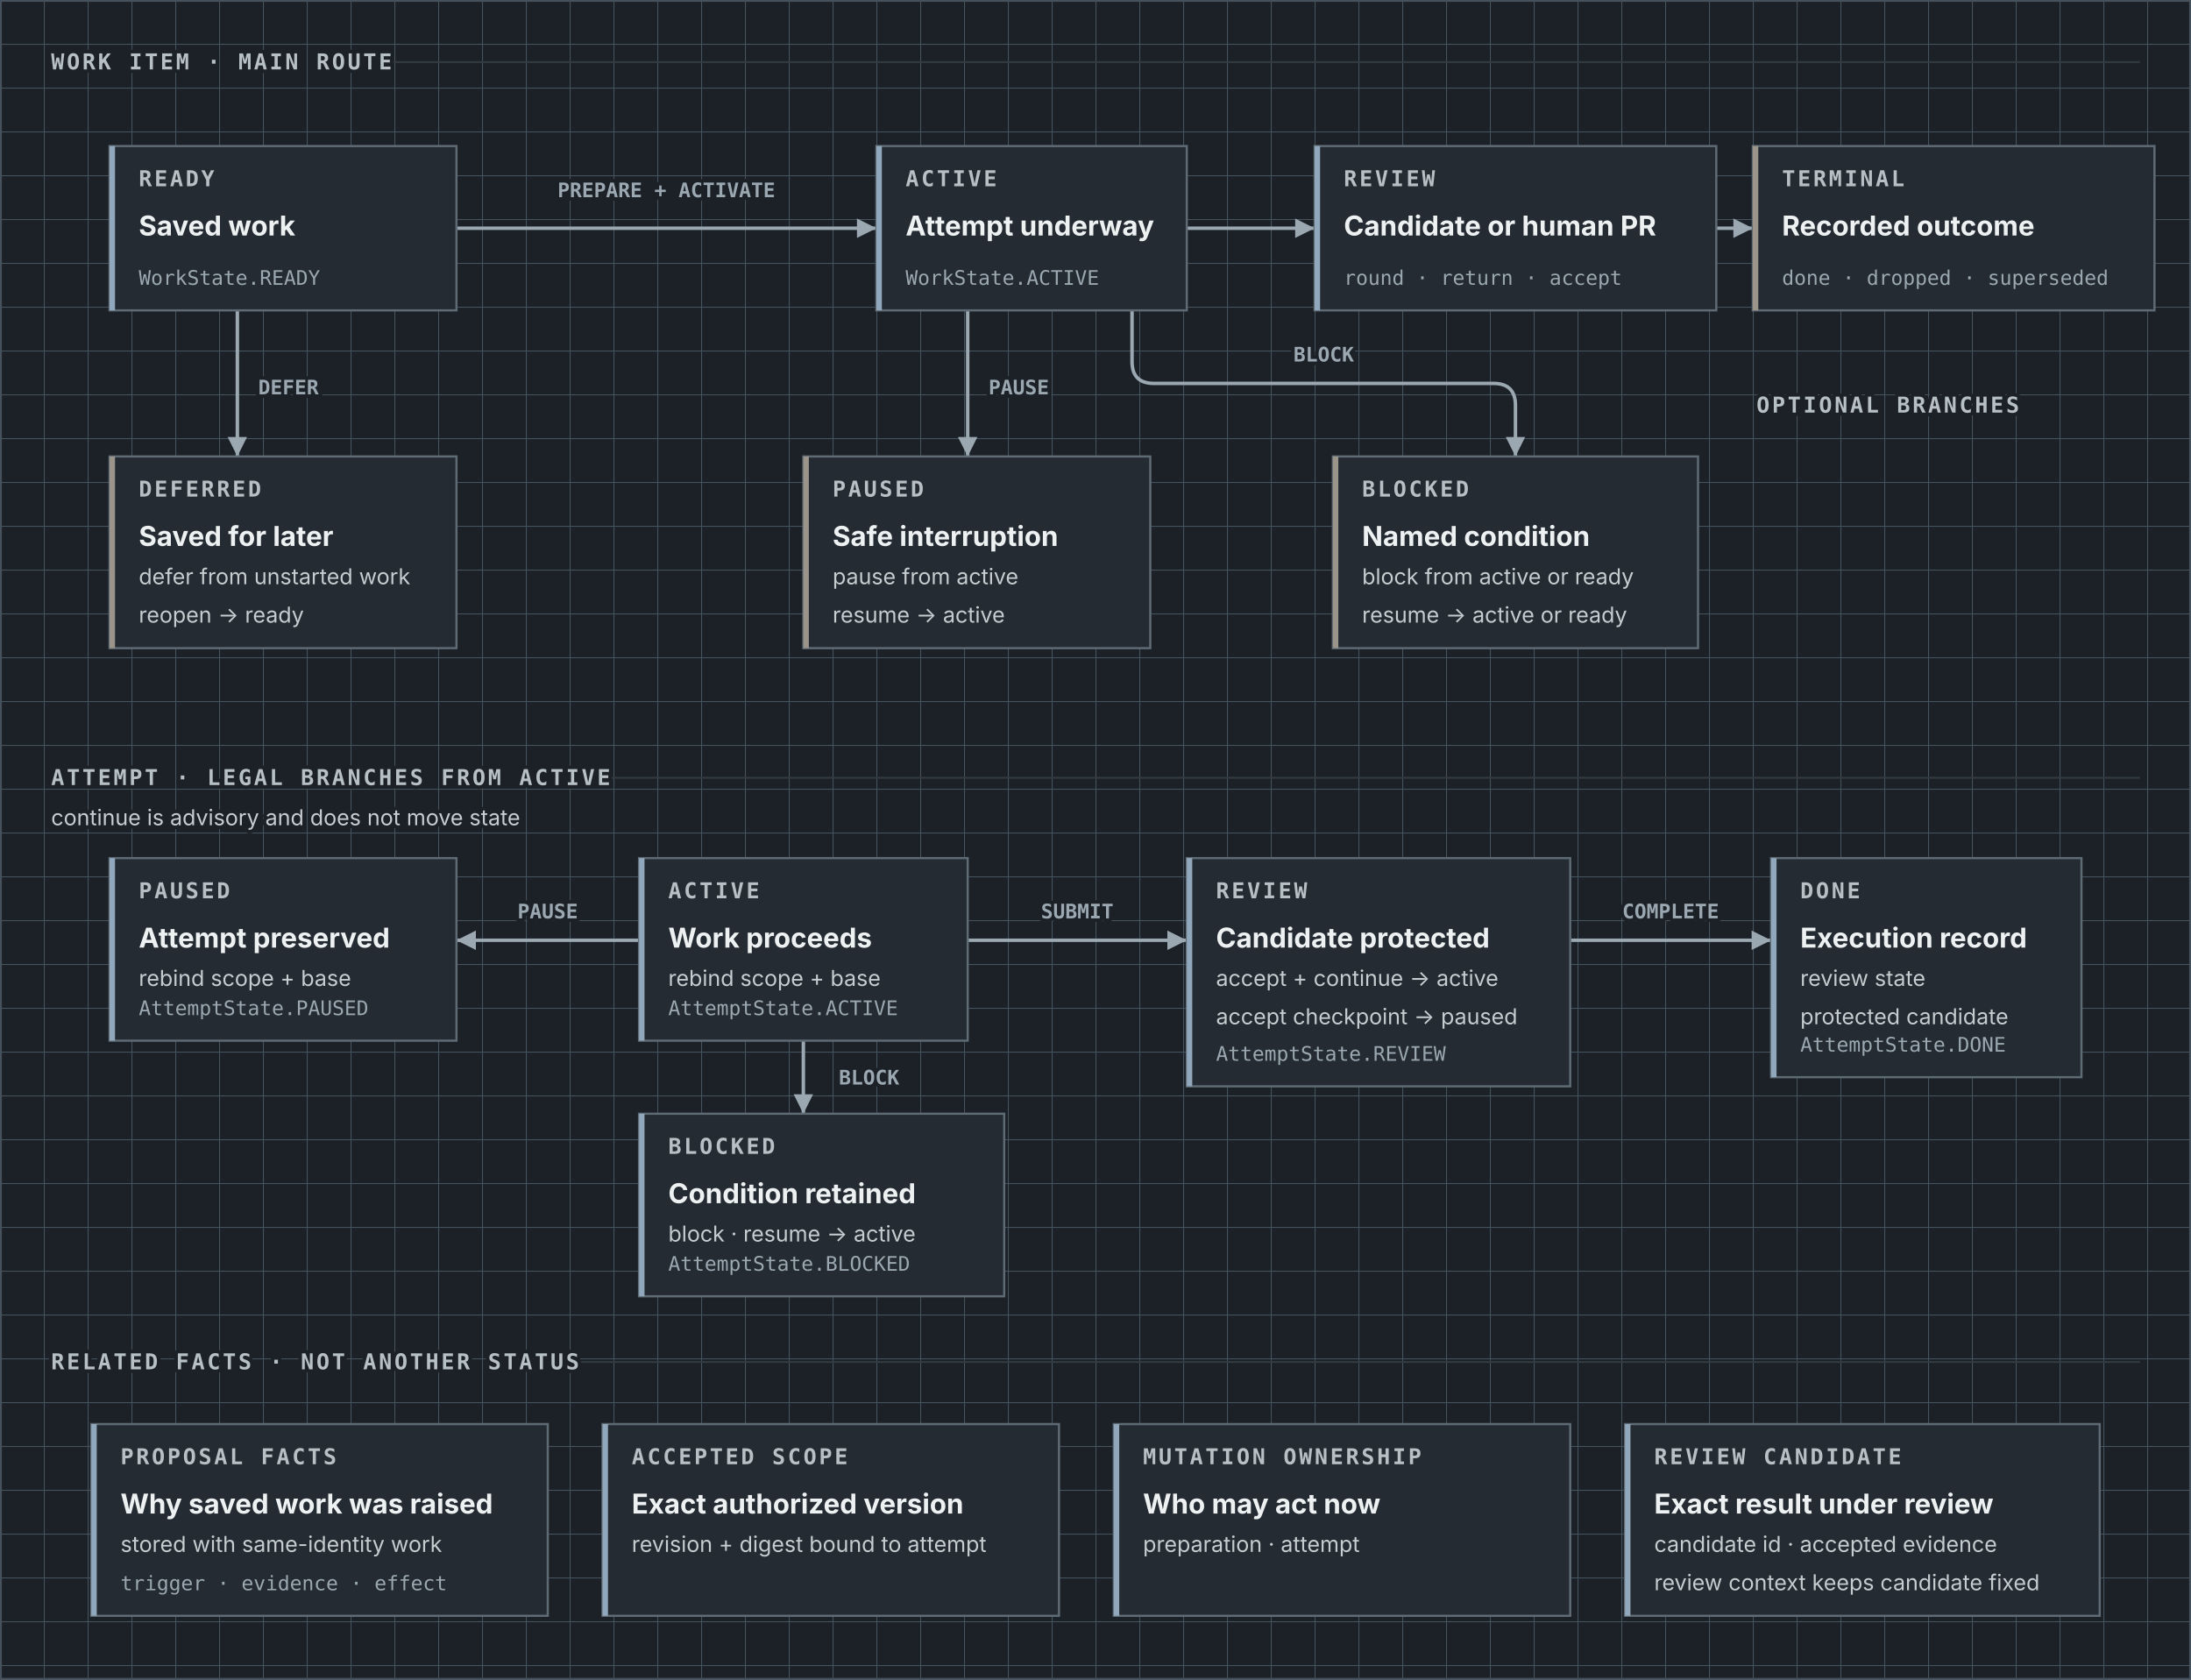
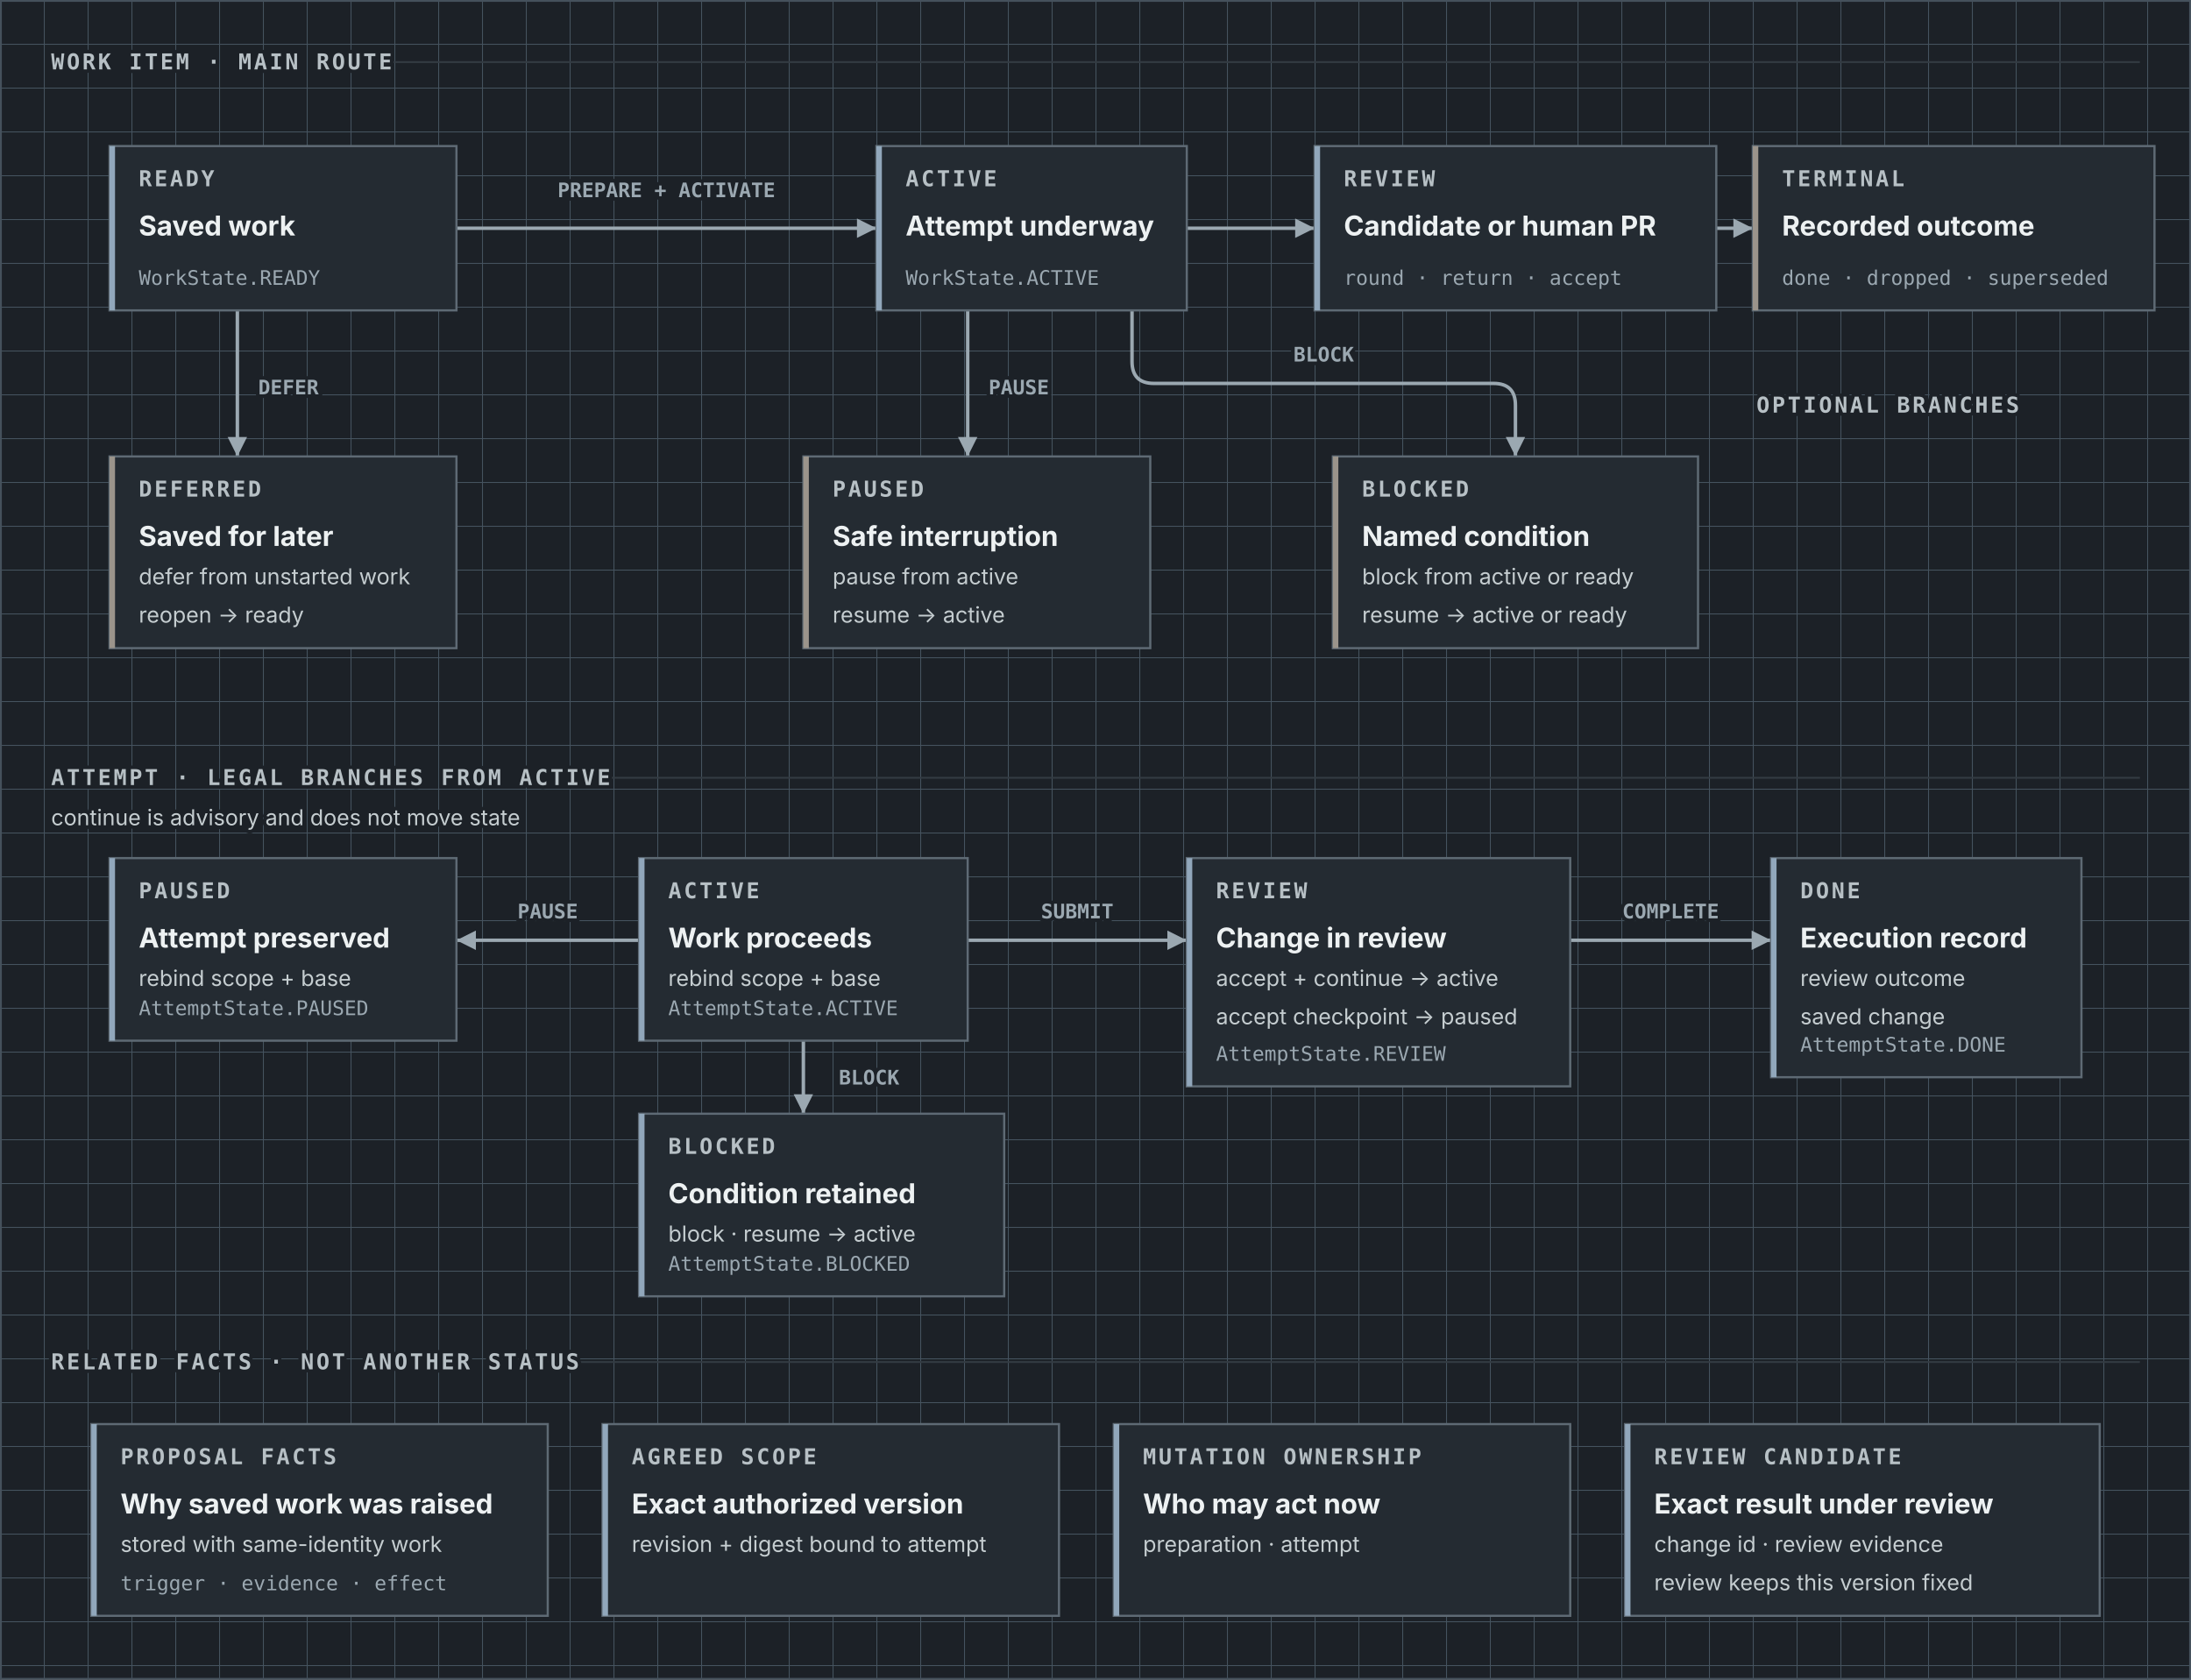
<svg xmlns="http://www.w3.org/2000/svg" role="img" aria-labelledby="title description" viewBox="0 0 1200 920">
  <defs>
    <pattern id="grid" width="24" height="24" patternUnits="userSpaceOnUse">
      <path d="M24 0H0V24" fill="none" stroke="#45535f" stroke-width="1" />
    </pattern>
    <marker id="arrow" viewBox="0 0 10 10" refX="9" refY="5" markerWidth="7" markerHeight="7" orient="auto">
      <path d="M1 1L9 5L1 9Z" fill="#9ba8b1" />
    </marker>
    <style>
      text { font-family: ui-sans-serif, system-ui, -apple-system, BlinkMacSystemFont, "Segoe UI", sans-serif; fill: #edf1f2; }
      .section-label, .box-label, .box-meta, .connector-label, .note-meta { font-family: ui-monospace, SFMono-Regular, Menlo, monospace; }
      .section-label, .box-label { font-size: 12px; font-weight: 700; letter-spacing: 0.11em; fill: #b7c0c5; }
      .section-subtitle { font-size: 12px; fill: #c5cdd0; }
      .guide { stroke: #333b42; stroke-width: 1; }
      .connector { fill: none; stroke: #9ba8b1; stroke-width: 1.9; stroke-linecap: round; }
      .connector-label { font-size: 11px; font-weight: 700; fill: #9ba8b1; }
      .box { fill: #242b32; stroke: #5e6a74; stroke-width: 1.2; }
      .box-title { font-size: 15px; font-weight: 700; }
      .box-body { font-size: 12px; fill: #c5cdd0; }
      .box-meta { font-size: 11px; fill: #9ba8b1; }
      .note { fill: #c5cdd0; }
      .note-meta { font-weight: 700; letter-spacing: 0.08em; fill: #b7c0c5; }
      .canvas-text { paint-order: stroke fill; stroke: #1c2127; stroke-width: 4px; stroke-linejoin: round; }
    </style>
  </defs>
  <rect width="1200" height="920" fill="#1c2127" />
  <rect width="1200" height="920" fill="url(#grid)" />
  <rect x="0.5" y="0.5" width="1199" height="919" fill="none" stroke="#45515c" />
  <line x1="212" y1="34" x2="1172" y2="34" class="guide" />
  <line x1="330" y1="426" x2="1172" y2="426" class="guide" />
  <line x1="300" y1="746" x2="1172" y2="746" class="guide" />
  <path d="M250 125L480 125" class="connector" marker-end="url(#arrow)" />
  <path d="M650 125L720 125" class="connector" marker-end="url(#arrow)" />
  <path d="M940 125L960 125" class="connector" marker-end="url(#arrow)" />
  <path d="M130 170L130 250" class="connector" marker-end="url(#arrow)" />
  <path d="M530 170L530 250" class="connector" marker-end="url(#arrow)" />
  <path d="M620 170L620 198Q620 210 632 210L818 210Q830 210 830 222L830 250" class="connector" marker-end="url(#arrow)" />
  <path d="M350 515L250 515" class="connector" marker-end="url(#arrow)" />
  <path d="M440 570L440 610" class="connector" marker-end="url(#arrow)" />
  <path d="M530 515L650 515" class="connector" marker-end="url(#arrow)" />
  <path d="M860 515L970 515" class="connector" marker-end="url(#arrow)" />
  <rect x="60" y="80" width="190" height="90" class="box" />
  <rect x="60" y="80" width="3" height="90" fill="#91a7bb" />
  <rect x="480" y="80" width="170" height="90" class="box" />
  <rect x="480" y="80" width="3" height="90" fill="#91a7bb" />
  <rect x="720" y="80" width="220" height="90" class="box" />
  <rect x="720" y="80" width="3" height="90" fill="#91a7bb" />
  <rect x="960" y="80" width="220" height="90" class="box" />
  <rect x="960" y="80" width="3" height="90" fill="#9b948b" />
  <rect x="60" y="250" width="190" height="105" class="box" />
  <rect x="60" y="250" width="3" height="105" fill="#9b948b" />
  <rect x="440" y="250" width="190" height="105" class="box" />
  <rect x="440" y="250" width="3" height="105" fill="#9b948b" />
  <rect x="730" y="250" width="200" height="105" class="box" />
  <rect x="730" y="250" width="3" height="105" fill="#9b948b" />
  <rect x="60" y="470" width="190" height="100" class="box" />
  <rect x="60" y="470" width="3" height="100" fill="#91a7bb" />
  <rect x="350" y="470" width="180" height="100" class="box" />
  <rect x="350" y="470" width="3" height="100" fill="#91a7bb" />
  <rect x="650" y="470" width="210" height="125" class="box" />
  <rect x="650" y="470" width="3" height="125" fill="#91a7bb" />
  <rect x="970" y="470" width="170" height="120" class="box" />
  <rect x="970" y="470" width="3" height="120" fill="#91a7bb" />
  <rect x="350" y="610" width="200" height="100" class="box" />
  <rect x="350" y="610" width="3" height="100" fill="#91a7bb" />
  <rect x="50" y="780" width="250" height="105" class="box" />
  <rect x="50" y="780" width="3" height="105" fill="#91a7bb" />
  <rect x="330" y="780" width="250" height="105" class="box" />
  <rect x="330" y="780" width="3" height="105" fill="#91a7bb" />
  <rect x="610" y="780" width="250" height="105" class="box" />
  <rect x="610" y="780" width="3" height="105" fill="#91a7bb" />
  <rect x="890" y="780" width="260" height="105" class="box" />
  <rect x="890" y="780" width="3" height="105" fill="#91a7bb" />
  <text x="28" y="38" class="section-label canvas-text">WORK ITEM · MAIN ROUTE</text>
  <text x="962" y="226" class="section-label canvas-text">OPTIONAL BRANCHES</text>
  <text x="28" y="430" class="section-label canvas-text">ATTEMPT · LEGAL BRANCHES FROM ACTIVE</text>
  <text x="28" y="452" class="section-subtitle canvas-text">continue is advisory and does not move state</text>
  <text x="28" y="750" class="section-label canvas-text">RELATED FACTS · NOT ANOTHER STATUS</text>
  <text x="365" y="108" text-anchor="middle" class="connector-label canvas-text">PREPARE + ACTIVATE</text>
  <text x="158" y="216" text-anchor="middle" class="connector-label canvas-text">DEFER</text>
  <text x="558" y="216" text-anchor="middle" class="connector-label canvas-text">PAUSE</text>
  <text x="725" y="198" text-anchor="middle" class="connector-label canvas-text">BLOCK</text>
  <text x="300" y="503" text-anchor="middle" class="connector-label canvas-text">PAUSE</text>
  <text x="476" y="594" text-anchor="middle" class="connector-label canvas-text">BLOCK</text>
  <text x="590" y="503" text-anchor="middle" class="connector-label canvas-text">SUBMIT</text>
  <text x="915" y="503" text-anchor="middle" class="connector-label canvas-text">COMPLETE</text>
  <text x="76" y="102" class="box-label">READY</text>
  <text x="76" y="129" class="box-title">Saved work</text>
  <text x="76" y="156" class="box-meta">WorkState.READY</text>
  <text x="496" y="102" class="box-label">ACTIVE</text>
  <text x="496" y="129" class="box-title">Attempt underway</text>
  <text x="496" y="156" class="box-meta">WorkState.ACTIVE</text>
  <text x="736" y="102" class="box-label">REVIEW</text>
  <text x="736" y="129" class="box-title">Candidate or human PR</text>
  <text x="736" y="156" class="box-meta">round · return · accept</text>
  <text x="976" y="102" class="box-label">TERMINAL</text>
  <text x="976" y="129" class="box-title">Recorded outcome</text>
  <text x="976" y="156" class="box-meta">done · dropped · superseded</text>
  <text x="76" y="272" class="box-label">DEFERRED</text>
  <text x="76" y="299" class="box-title">Saved for later</text>
  <text x="76" y="320" class="box-body">defer from unstarted work</text>
  <text x="76" y="341" class="box-body">reopen → ready</text>
  <text x="456" y="272" class="box-label">PAUSED</text>
  <text x="456" y="299" class="box-title">Safe interruption</text>
  <text x="456" y="320" class="box-body">pause from active</text>
  <text x="456" y="341" class="box-body">resume → active</text>
  <text x="746" y="272" class="box-label">BLOCKED</text>
  <text x="746" y="299" class="box-title">Named condition</text>
  <text x="746" y="320" class="box-body">block from active or ready</text>
  <text x="746" y="341" class="box-body">resume → active or ready</text>
  <text x="76" y="492" class="box-label">PAUSED</text>
  <text x="76" y="519" class="box-title">Attempt preserved</text>
  <text x="76" y="540" class="box-body">rebind scope + base</text>
  <text x="76" y="556" class="box-meta">AttemptState.PAUSED</text>
  <text x="366" y="492" class="box-label">ACTIVE</text>
  <text x="366" y="519" class="box-title">Work proceeds</text>
  <text x="366" y="540" class="box-body">rebind scope + base</text>
  <text x="366" y="556" class="box-meta">AttemptState.ACTIVE</text>
  <text x="666" y="492" class="box-label">REVIEW</text>
-   <text x="666" y="519" class="box-title">Candidate protected</text>
+   <text x="666" y="519" class="box-title">Change in review</text>
  <text x="666" y="540" class="box-body">accept + continue → active</text>
  <text x="666" y="561" class="box-body">accept checkpoint → paused</text>
  <text x="666" y="581" class="box-meta">AttemptState.REVIEW</text>
  <text x="986" y="492" class="box-label">DONE</text>
  <text x="986" y="519" class="box-title">Execution record</text>
-   <text x="986" y="540" class="box-body">review state</text>
-   <text x="986" y="561" class="box-body">protected candidate</text>
+   <text x="986" y="540" class="box-body">review outcome</text>
+   <text x="986" y="561" class="box-body">saved change</text>
  <text x="986" y="576" class="box-meta">AttemptState.DONE</text>
  <text x="366" y="632" class="box-label">BLOCKED</text>
  <text x="366" y="659" class="box-title">Condition retained</text>
  <text x="366" y="680" class="box-body">block · resume → active</text>
  <text x="366" y="696" class="box-meta">AttemptState.BLOCKED</text>
  <text x="66" y="802" class="box-label">PROPOSAL FACTS</text>
  <text x="66" y="829" class="box-title">Why saved work was raised</text>
  <text x="66" y="850" class="box-body">stored with same-identity work</text>
  <text x="66" y="871" class="box-meta">trigger · evidence · effect</text>
-   <text x="346" y="802" class="box-label">ACCEPTED SCOPE</text>
+   <text x="346" y="802" class="box-label">AGREED SCOPE</text>
  <text x="346" y="829" class="box-title">Exact authorized version</text>
  <text x="346" y="850" class="box-body">revision + digest bound to attempt</text>
  <text x="626" y="802" class="box-label">MUTATION OWNERSHIP</text>
  <text x="626" y="829" class="box-title">Who may act now</text>
  <text x="626" y="850" class="box-body">preparation · attempt</text>
  <text x="906" y="802" class="box-label">REVIEW CANDIDATE</text>
  <text x="906" y="829" class="box-title">Exact result under review</text>
-   <text x="906" y="850" class="box-body">candidate id · accepted evidence</text>
-   <text x="906" y="871" class="box-body">review context keeps candidate fixed</text>
+   <text x="906" y="850" class="box-body">change id · review evidence</text>
+   <text x="906" y="871" class="box-body">review keeps this version fixed</text>
</svg>
